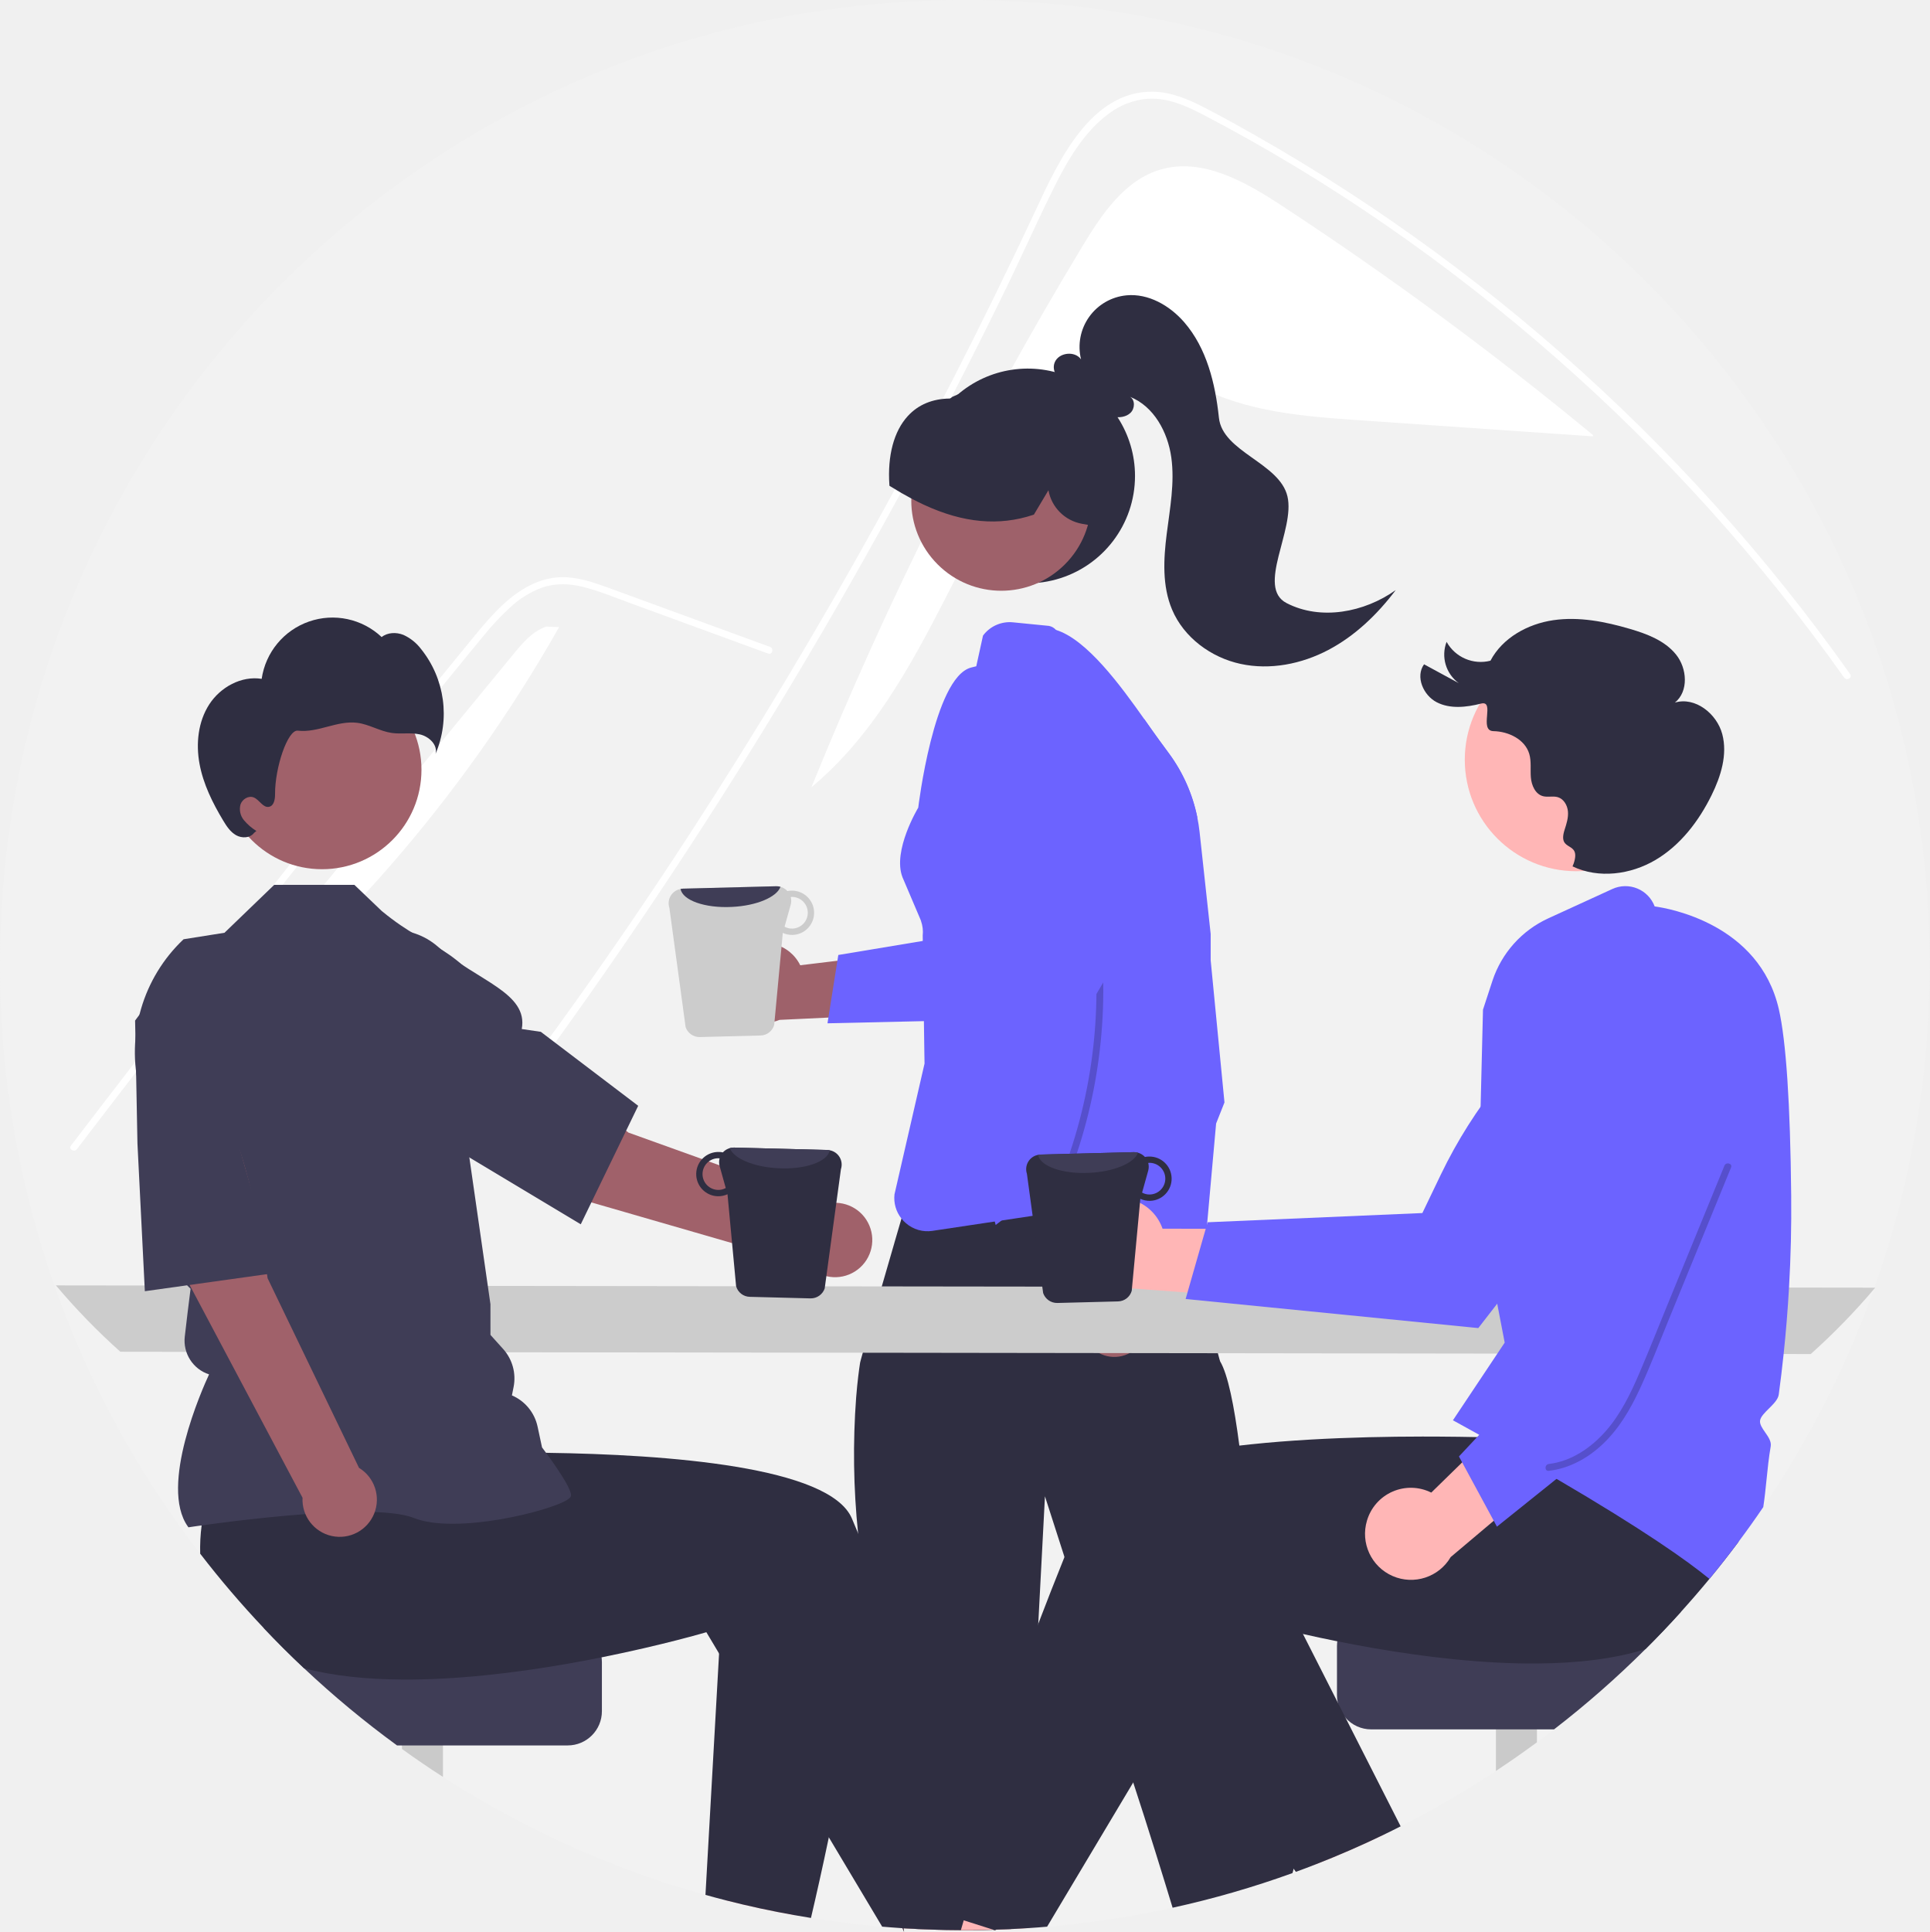
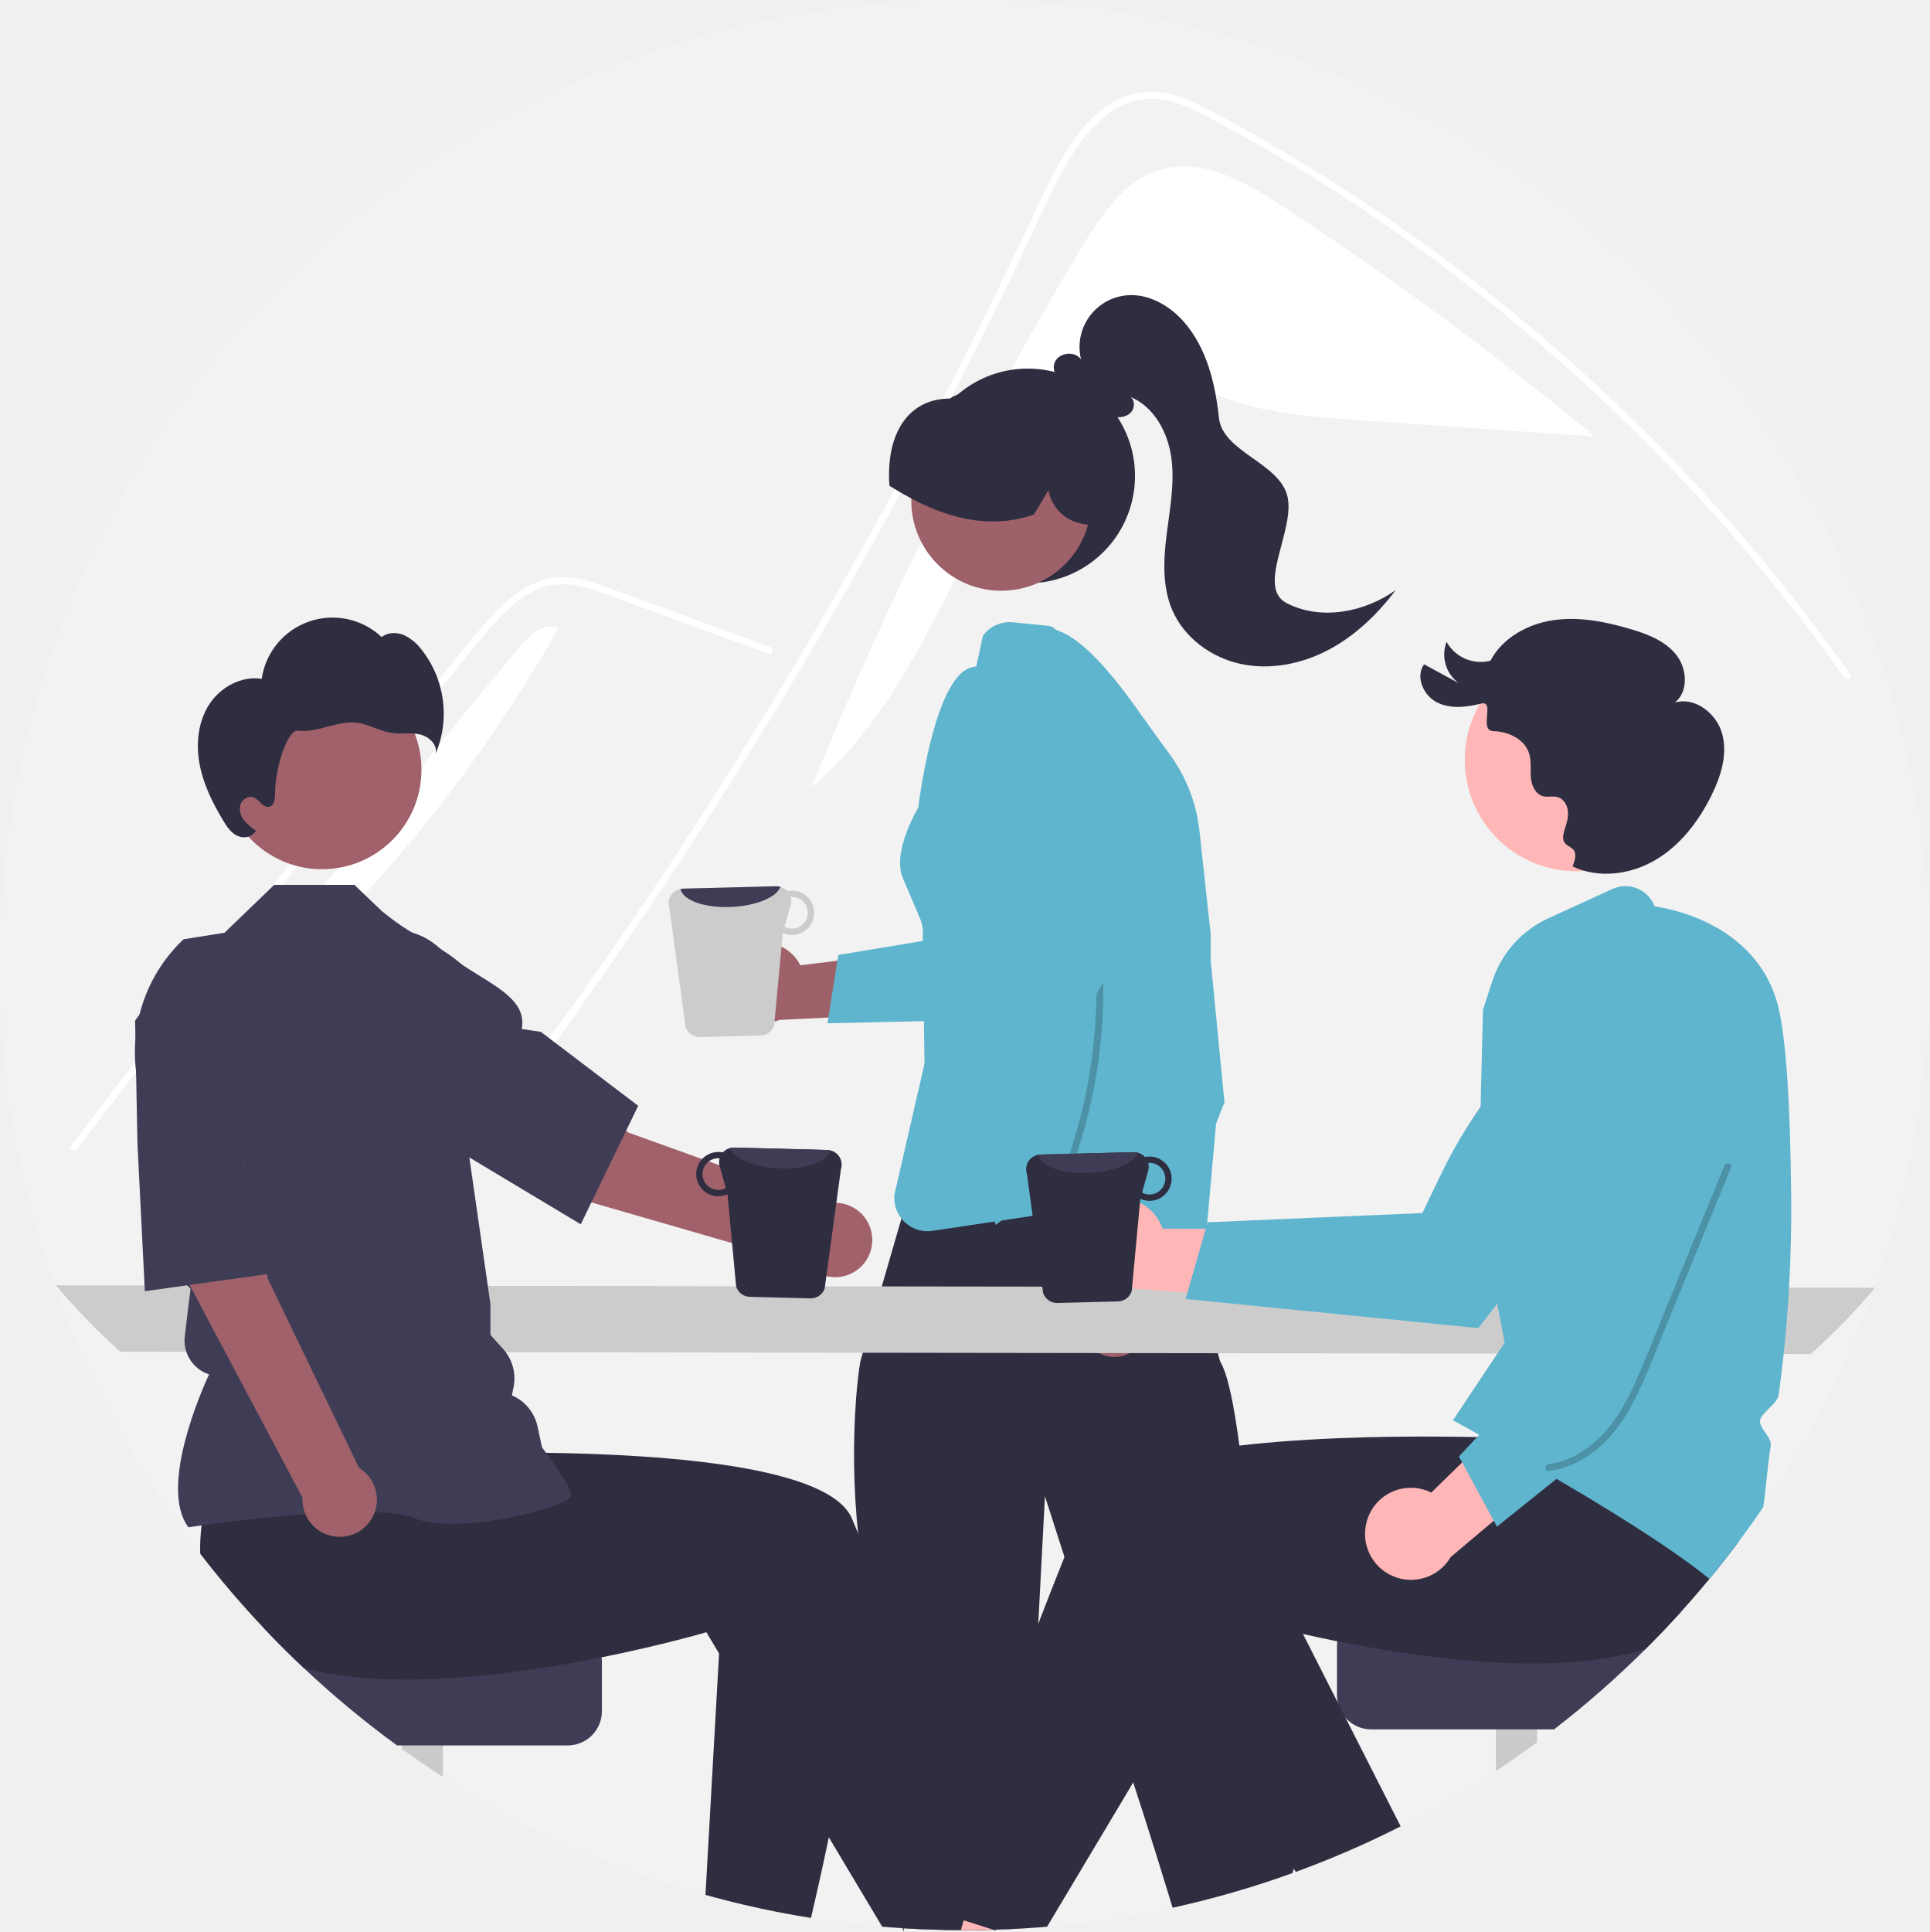
<svg xmlns="http://www.w3.org/2000/svg" data-name="Layer 1" width="842" height="842.8" viewBox="0 0 842 842.8">
  <path d="M1021,449.6a420.098,420.098,0,0,1-24.1,140.73c-.07.21-.14.4-.22.61v.01a419.102,419.102,0,0,1-48.3,95.08q-5.22,7.71-10.81,15.17-6.15,8.25-12.69,16.17-6.03,7.305-12.38,14.33-7.545,8.37-15.54,16.31a421.17,421.17,0,0,1-39.88,35q-3.69,2.865-7.46,5.63-8.775,6.48-17.9,12.5A417.418,417.418,0,0,1,790.15,825.3c-2.47,1.26-4.96,2.5-7.46,3.7q-14.505,7.005-29.6,12.89c-2.87,1.13-5.75,2.22-8.66,3.27-.49.19-.98.37-1.48.54a418.308,418.308,0,0,1-107.06,23.38q-3.81.345-7.63.58-4.05.285-8.11.46c-2.14.11-4.27.19-6.42.25-.44.02-.89.04-1.33.04q-4.335.135-8.7.17c-1.23.01-2.46.02-3.7.02-.58,0-1.16,0-1.74-.01q-12.585-.045-24.98-.82c-.17-.01-.34-.03-.51-.03-2.96-.2-5.91-.41-8.85-.67q-15.705-1.32-31.07-3.8-3.54-.555-7.06-1.2-15.285-2.7-30.17-6.51-4.425-1.125-8.8-2.35a418.627,418.627,0,0,1-114.54-51.46q-9.12-5.865-17.9-12.2c-.72-.5-1.43-1.02-2.14-1.54a422.135,422.135,0,0,1-40.59-33.67q-9.105-8.55-17.68-17.64A419.389,419.389,0,0,1,179,449.6c0-232.51,188.49-421,421-421S1021,217.09,1021,449.6Z" transform="translate(-179 -28.60001)" fill="#f2f2f2" />
  <path d="M651.36,135.928c8.429-13.941,18.418-28.827,34.061-33.379,18.115-5.272,36.724,5.201,52.509,15.535a1530.116,1530.116,0,0,1,136.171,100.329l-.048.541q-50.806-3.504-101.613-7.007c-24.472-1.688-49.784-3.608-71.411-15.185-8.206-4.393-16.206-10.261-25.505-10.67-11.553-.508-21.627,7.561-29.544,15.991-46.83,49.867-60.381,126.126-112.919,169.938A1667.327,1667.327,0,0,1,651.36,135.928Z" transform="translate(-179 -28.60001)" fill="#fff" />
  <path d="M363.505,558.892c5.179-6.539,7.295-8.071,12.403-14.67q62.39-80.692,117.283-166.835Q530.476,318.882,564.064,258.13q15.99-28.882,31.104-58.218Q606.896,177.166,618.1,154.148c2.136-4.383,4.212-8.786,6.277-13.199,4.867-10.378,9.643-20.806,14.771-31.044,5.844-11.668,12.957-23.9,23.688-31.739a32.319,32.319,0,0,1,16.837-6.479c8.736-.564,16.796,3.043,24.373,6.983,55.437,28.907,107.337,65.15,154.28,106.39A803.198,803.198,0,0,1,983.67,324.197c1.108,1.582,3.728.071,2.609-1.521q-6.605-9.34-13.471-18.479A805.459,805.459,0,0,0,842.276,167.418a810.7,810.7,0,0,0-75.659-55.548Q746.561,98.872,725.75,87.094c-6.993-3.96-14.016-7.869-21.159-11.537-7.003-3.597-14.439-6.831-22.439-6.952-27.225-.423-41.321,30.409-51.004,51.155q-4.564,9.794-9.239,19.527Q604.241,176.239,585.213,212.517q-11.743,22.398-24.001,44.535-38.147,68.933-81.09,135.076c-37.925,58.409-75.548,110.007-118.753,164.628C360.18,558.268,362.306,560.424,363.505,558.892Z" transform="translate(-179 -28.60001)" fill="#fff" />
  <path d="M514.185,313.716,473.623,298.88l-20.139-7.366c-6.559-2.399-13.102-5.13-19.883-6.848-5.995-1.519-12.086-1.767-17.996.229a41.477,41.477,0,0,0-14.037,8.701,113.91,113.91,0,0,0-11.513,12.295c-4.385,5.269-8.705,10.594-13.044,15.901q-26.863,32.853-53.376,65.991-26.512,33.138-52.669,66.557-26.221,33.501-52.081,67.282-3.168,4.138-6.33,8.281c-1.165,1.526-3.791.022-2.61-1.526q26.051-34.121,52.465-67.962,26.479-33.922,53.324-67.557,26.845-33.634,54.052-66.976,6.778-8.307,13.579-16.595c3.824-4.661,7.606-9.372,11.8-13.71,7.7-7.963,17.319-15,28.834-15.191,6.77-.112,13.322,2.036,19.612,4.312,6.781,2.453,13.546,4.952,20.318,7.429L504.777,307.066l10.211,3.735c1.812.663,1.029,3.585-.804,2.915Z" transform="translate(-179 -28.60001)" fill="#fff" />
  <path d="M403.096,313.864c3.993-4.86,8.31-9.949,14.282-11.923l5.576.22A632.461,632.461,0,0,1,254.498,494.745Q328.797,404.305,403.096,313.864Z" transform="translate(-179 -28.60001)" fill="#fff" />
  <path d="M674.243,236.212A46.82,46.82,0,1,1,593.713,203.738q.112-.112.225-.225c.375-.393.749-.787,1.142-1.161a.018.018,0,0,0,.019-.019c.487-.449.974-.899,1.48-1.33a46.807,46.807,0,0,1,77.664,35.208Z" transform="translate(-179 -28.60001)" fill="#2f2e41" />
  <circle cx="615.888" cy="247.045" r="39.26" transform="translate(-173.2978 479.2563) rotate(-45)" fill="#9e616a" />
  <path d="M643.94,209.29a44.272,44.272,0,0,0-46.23-8.96q-.345.135-.69.3c-.01,0-.01.01-.02.01-.75.31-1.51.63-2.24.98l-.45.22v.06c-.08.06-.17.13-.26.19a1.535,1.535,0,0,1-.65.36c-7.55.1-13.7,2.66-18.26,7.61-6.09,6.6-8.95,17.27-8.07,30.05l.02.39.34.22c3.22,2.01,6.27,3.78,9.21,5.33,1.74.93,3.43,1.78,5.11,2.56.2.09.4.19.6.28,17,7.85,32.55,9.27,47.49,4.3l.28-.09,6.35-10.64a18.136,18.136,0,0,0,14.6,14.63l2.64.47,3.87.68.16-.73C661.58,240.21,656.03,220.84,643.94,209.29Z" transform="translate(-179 -28.60001)" fill="#2f2e41" />
  <path d="M740.387,291.691c-13.36-6.896,3.822-31.923.37-46.556-3.453-14.633-28.317-19.339-29.901-34.291S705.546,180.472,695.68,169.127c-6.304-7.249-15.594-12.601-25.158-11.693a22.621,22.621,0,0,0-19.825,27.932c-2.723-3.858-9.77-3.022-11.515,1.367-1.551,3.902,1.875,8.628,5.907,8.973,5.276,6.515,11.317,13.43,19.582,14.744,2.663.423,5.655.113,7.6-1.754s2.096-5.601-.211-6.996c10.387,4.126,16.476,15.356,18.018,26.426,1.541,11.07-.591,22.27-1.996,33.357s-2.01,22.751,2.337,33.048c5.136,12.165,16.962,20.884,29.868,23.68s26.65.063,38.332-6.094C770.3,305.96,780.042,296.56,788,286.022,774.292,295.756,755.327,299.403,740.387,291.691Z" transform="translate(-179 -28.60001)" fill="#2f2e41" />
  <polygon points="409.593 428.003 382.475 613.181 530.504 602.024 486.197 419.853 409.593 428.003" fill="#ffb8b8" />
  <path d="M743.45,843.81a17.824,17.824,0,0,1-.5,1.89,414.801,414.801,0,0,1-52.3,15.11c-3.74-12.3-10.91-35.59-17.19-54.64-5.13-15.55-9.66-28.27-11.24-29.86-4.39-4.37,0-10.2,0-10.2l-18.75-58.29-8.52-26.48-2.92,55.63-4.24,80.58-.12,2.26s-5.84,17.49-2.92,20.41-2.92,14.59-2.92,14.59l-1.68,15.31c-2.14.11-4.27.19-6.42.25L613,870.6l-.6-.19q-4.335.135-8.7.17c-1.23.01-2.46.02-3.7.02-.58,0-1.16,0-1.74-.01q-12.585-.045-24.98-.82l-5.13-41.75-5.3-43.14s5.83-11.65,0-17.48c-3.51-3.51-1.75-8.61.22-12.11-1.22-5.41-2.89-13.73-5.14-26.05-.08-.41-.15-.83-.23-1.25q-1.065-5.865-1.91-11.5c-1-6.61-1.78-12.96-2.38-19.04a334.226,334.226,0,0,1-.84-59.27c.56-7.02,1.26-12.16,1.72-15.13.04-.28.47-1.85,1.17-4.33,1.1-3.97,2.91-10.27,4.94-17.32,1.08-3.74,2.22-7.69,3.35-11.62,1.97-6.81,3.93-13.56,5.51-19.02v-.03c1.39-4.79,2.5-8.57,3.08-10.55.28-.97.43-1.5.43-1.5s.31-.07.9-.2c1.83-.42,6.35-1.43,12.61-2.78,6.53-1.38,14.94-3.13,24.18-4.91,7.91-1.52,16.43-3.07,24.9-4.46,3.04-.49,6.08-.97,9.08-1.42,18.53-2.76,35.54-4.33,43.6-2.54a15.016,15.016,0,0,1,1.65.45,8.207,8.207,0,0,1,1.57.71c.25.15,2.67,9.59,5.76,21.89.03.12.06.25.09.37.93,3.72,1.92,7.68,2.93,11.73,1.03,4.13,2.07,8.34,3.09,12.44,3.03,12.18,5.83,23.45,7.27,28.97.55,2.14.91,3.41.99,3.55,3.38,5.63,6.14,19.43,8.38,36.74,2,15.45,3.59,33.7,4.82,51.43.61,8.77,1.13,17.42,1.57,25.54,1.49,27.32,2.09,48.65,2.09,48.65s2.23,17.78,6.66,26.17a12.757,12.757,0,0,0,2.07,2.97c2.95,2.95,3.29,5.51,2.9,7.33a6.057,6.057,0,0,1-1.04,2.38,3.943,3.943,0,0,1-.39.49,11.349,11.349,0,0,0,2.92,10.2C744.2,837.23,743.97,841.31,743.45,843.81Z" transform="translate(-179 -28.60001)" fill="#2f2e41" />
-   <path d="M694.96,397.21q-.255-1.89-.54-3.81c-.11-.82-.24-1.64-.36-2.45-1.27-8.18,4.02-15.18-2.83-20.84a14.54,14.54,0,0,1-3.83-4.78l-1.57-3.16-2.89-5.86-6.32-12.74-1.09-2.19a14.04,14.04,0,0,0-1.06-1.79,14.447,14.447,0,0,0-4.51-4.22l-15.7-9.36a14.488,14.488,0,0,1-5.62-6.09l-.39-.8c-1.73-3.55-4.83-12.04-8.5-15.73l-.01-.01a5.38,5.38,0,0,0-3.08-1.75L621.03,300.08a14.494,14.494,0,0,0-13.11,5.79l-.43,1.95-2.51,11.43-.14.03c-.74.17-1.48.34-2.21.55-16.21,4.43-22.97,61.1-22.97,61.1s-11.35,18.73-6.89,30.32l7.96,18.69a2.253,2.253,0,0,1,.14.44,14.39,14.39,0,0,1,.74,6.35l.01.73.02,1.61.06,4.13.19,13.7.24,17.15.21,14.61.07,3.89L569.3,549.6a14.351,14.351,0,0,0,3.03,10.57l.01.01a13.429,13.429,0,0,0,.92,1.06l.01.01c.31.32.63.61.96.9a14.382,14.382,0,0,0,11.66,3.39l1.75-.27h.01l25.4-3.81h.02l2.94-.44h.02l28.43-4.27h.02l4.87-.74c.39-.05.77-.1,1.16-.13l26.03-1.79a14.668,14.668,0,0,0,1.78-.23h.01a14.54,14.54,0,0,0,10.47-8.37,12.885,12.885,0,0,0,.89-2.67,15.044,15.044,0,0,0,.37-3.03l.29-24.52.99-79.24a14.264,14.264,0,0,1,2.18-7.47C697.13,422.8,696.72,410.46,694.96,397.21Z" transform="translate(-179 -28.60001)" fill="#6c63ff" />
+   <path d="M694.96,397.21q-.255-1.89-.54-3.81c-.11-.82-.24-1.64-.36-2.45-1.27-8.18,4.02-15.18-2.83-20.84a14.54,14.54,0,0,1-3.83-4.78l-1.57-3.16-2.89-5.86-6.32-12.74-1.09-2.19a14.04,14.04,0,0,0-1.06-1.79,14.447,14.447,0,0,0-4.51-4.22l-15.7-9.36a14.488,14.488,0,0,1-5.62-6.09l-.39-.8c-1.73-3.55-4.83-12.04-8.5-15.73l-.01-.01a5.38,5.38,0,0,0-3.08-1.75L621.03,300.08a14.494,14.494,0,0,0-13.11,5.79l-.43,1.95-2.51,11.43-.14.03c-.74.17-1.48.34-2.21.55-16.21,4.43-22.97,61.1-22.97,61.1s-11.35,18.73-6.89,30.32l7.96,18.69a2.253,2.253,0,0,1,.14.44,14.39,14.39,0,0,1,.74,6.35l.01.73.02,1.61.06,4.13.19,13.7.24,17.15.21,14.61.07,3.89L569.3,549.6a14.351,14.351,0,0,0,3.03,10.57l.01.01a13.429,13.429,0,0,0,.92,1.06l.01.01c.31.32.63.61.96.9a14.382,14.382,0,0,0,11.66,3.39l1.75-.27h.01l25.4-3.81h.02l2.94-.44h.02l28.43-4.27h.02l4.87-.74c.39-.05.77-.1,1.16-.13l26.03-1.79a14.668,14.668,0,0,0,1.78-.23h.01a14.54,14.54,0,0,0,10.47-8.37,12.885,12.885,0,0,0,.89-2.67,15.044,15.044,0,0,0,.37-3.03l.29-24.52.99-79.24a14.264,14.264,0,0,1,2.18-7.47C697.13,422.8,696.72,410.46,694.96,397.21Z" transform="translate(-179 -28.60001)" fill="#5fb5ce" />
  <path d="M651.317,608.843a14.049,14.049,0,0,1,13.786-16.553l16.24-47.209,15.834,20.551-17.849,41.68a14.125,14.125,0,0,1-28.011,1.531Z" transform="translate(-179 -28.60001)" fill="#9e616a" />
-   <path d="M713.28,509.52l-3.65,9.2-5.1,56.91a16.048,16.048,0,0,0-4.49,1.89,15.759,15.759,0,0,0-6.65,18.42l1.5,4.5-11.15-3.43-18.33-5.63L643.8,584.74,647.46,572.87a17.617,17.617,0,0,0-2.98-16.12,17.439,17.439,0,0,0-1.41-1.59l1.37-10.25.81-6.09-9.89,7.51-19.34,14.69h-.01l-2.56,1.95s-.14-.52-.4-1.51c-.49-1.91-1.41-5.57-2.59-10.67a648.089,648.089,0,0,1-12.89-77.09c-.6-5.84-1.12-11.82-1.54-17.89-.43-6.25-.75-12.59-.92-18.97-1.44-51.93,6.54-106.37,39.89-134.21a15.911,15.911,0,0,1,4.75.76c13.5,4.15,28.31,24.43,38.55,38.94,2.42,3.43,4.58,6.53,6.41,9.02l4.43,6.03a70.566,70.566,0,0,1,12.27,27.71q.645,3.18,1.01,6.44l4.84,44.52v11.47Z" transform="translate(-179 -28.60001)" fill="#6c63ff" />
+   <path d="M713.28,509.52l-3.65,9.2-5.1,56.91a16.048,16.048,0,0,0-4.49,1.89,15.759,15.759,0,0,0-6.65,18.42l1.5,4.5-11.15-3.43-18.33-5.63L643.8,584.74,647.46,572.87a17.617,17.617,0,0,0-2.98-16.12,17.439,17.439,0,0,0-1.41-1.59l1.37-10.25.81-6.09-9.89,7.51-19.34,14.69h-.01l-2.56,1.95s-.14-.52-.4-1.51c-.49-1.91-1.41-5.57-2.59-10.67a648.089,648.089,0,0,1-12.89-77.09c-.6-5.84-1.12-11.82-1.54-17.89-.43-6.25-.75-12.59-.92-18.97-1.44-51.93,6.54-106.37,39.89-134.21a15.911,15.911,0,0,1,4.75.76c13.5,4.15,28.31,24.43,38.55,38.94,2.42,3.43,4.58,6.53,6.41,9.02l4.43,6.03a70.566,70.566,0,0,1,12.27,27.71q.645,3.18,1.01,6.44l4.84,44.52v11.47Z" transform="translate(-179 -28.60001)" fill="#5fb5ce" />
  <path d="M203.39,589.327a289.005,289.005,0,0,0,28.12,28.95l737.58,1a289.004,289.004,0,0,0,28.12-28.95Z" transform="translate(-179 -28.60001)" fill="#ccc" />
  <path d="M603.7,870.58c-1.23.01-2.46.02-3.7.02-.58,0-1.16,0-1.74-.01q-12.585-.045-24.98-.82l.2,1.63-.71-1.66-15.85-36.9,11.23-4.82,20.6-8.85L595,840.66l5.98,20.58,1.78,6.1Z" transform="translate(-179 -28.60001)" fill="#ffb6b6" />
  <path d="M530.27,827.74l-4.48,36.33q-15.285-2.7-30.17-6.51V827.75Z" transform="translate(-179 -28.60001)" fill="#ffb6b6" />
  <path d="M372.28,760.78v42.97q-9.12-5.865-17.9-12.2V760.78Z" transform="translate(-179 -28.60001)" fill="#cacaca" />
  <path d="M441.63,753.62v21.47a14.924,14.924,0,0,1-14.91,14.92H352.24a422.135,422.135,0,0,1-40.59-33.67q-9.105-8.55-17.68-17.64H426.72a14.93,14.93,0,0,1,14.91,14.92Z" transform="translate(-179 -28.60001)" fill="#3f3d56" />
  <path d="M616.18,869.59l-2.45.78L613,870.6l-.6-.19q-4.335.135-8.7.17c-1.23.01-2.46.02-3.7.02-.58,0-1.16,0-1.74-.01q-12.585-.045-24.98-.82l.2,1.63-.71-1.66c-2.96-.2-5.91-.41-8.85-.67L540.65,830.1l-47.89-80.19-5.55-9.29s-18.93,5.6-45.72,10.97c-20.19,4.06-44.84,7.97-69.21,9.25-6.01.32-12,.48-17.9.43-15.25-.1-29.9-1.53-42.73-4.93q-9.105-8.55-17.68-17.64a421.224,421.224,0,0,1-27.62-32.33,78.015,78.015,0,0,1,.63-12.34c.09-.68.18-1.37.29-2.07L270,645.6l20.28-2.68,30.86-4.08,33.43-4.42,3.68,28.82s26.03-1.32,59.01-.88c52.97.72,123.85,6,133.45,28.66.9,2.13,1.8,4.28,2.7,6.43,18.64,44.65,35.76,92.22,47.39,126.02,2.22,6.44,4.23,12.37,6.02,17.69C612.73,858.73,616.18,869.59,616.18,869.59Z" transform="translate(-179 -28.60001)" fill="#2f2e41" />
  <path d="M559.48,716.57q-.735,6.36-1.55,12.67c-4.8,37.21-11.41,72.75-17.28,100.86-2.87,13.72-5.57,25.66-7.8,35.17q-3.54-.555-7.06-1.2-15.285-2.7-30.17-6.51-4.425-1.125-8.8-2.35l5.94-105.3,1.96-34.83,61.07,1.41Z" transform="translate(-179 -28.60001)" fill="#2f2e41" />
  <path d="M657.675,553.699A19.952,19.952,0,0,1,686.261,564.6l70.903.084-20.32,30.735-64.215-4.792a20.06,20.06,0,0,1-14.953-36.928Z" transform="translate(-179 -28.60001)" fill="#ffb6b6" />
-   <path d="M696.331,595.264,824.028,607.95l.337-.431c.644-.823,64.566-82.646,75.305-102.124a58.891,58.891,0,0,0,6.82-38.571l-.073-.324-.254-.215a29.885,29.885,0,0,0-37.369-.819,211.683,211.683,0,0,0-61.088,75.483l-8.08,16.821-93.71,4.02Z" transform="translate(-179 -28.60001)" fill="#6c63ff" />
+   <path d="M696.331,595.264,824.028,607.95l.337-.431c.644-.823,64.566-82.646,75.305-102.124a58.891,58.891,0,0,0,6.82-38.571l-.073-.324-.254-.215a29.885,29.885,0,0,0-37.369-.819,211.683,211.683,0,0,0-61.088,75.483l-8.08,16.821-93.71,4.02Z" transform="translate(-179 -28.60001)" fill="#5fb5ce" />
  <path d="M647.08,825.84l-18.82,43.82q-4.05.285-8.11.46c-2.14.11-4.27.19-6.42.25L613,870.6l-.6-.19q-4.335.135-8.7.17c-1.23.01-2.46.02-3.7.02-.58,0-1.16,0-1.74-.01l1.25-4.28,1.47-5.07,5.84-20.08,8.43-28.99,12.54,5.38Z" transform="translate(-179 -28.60001)" fill="#ffb6b6" />
  <path d="M782.69,829q-14.505,7.005-29.6,12.89l-9.84-16.55,31.72-13.93Z" transform="translate(-179 -28.60001)" fill="#ffb6b6" />
  <path d="M849.62,753.78v34.86q-8.775,6.48-17.9,12.5V753.78Z" transform="translate(-179 -28.60001)" fill="#cacaca" />
  <path d="M912.5,731.7q-7.545,8.37-15.54,16.31a421.17,421.17,0,0,1-39.88,35h-79.8a14.879,14.879,0,0,1-11.19-5.07l-.01-.03a14.727,14.727,0,0,1-3.36-6.6l-.01-.02a15.302,15.302,0,0,1-.34-3.2V746.62a14.93,14.93,0,0,1,14.91-14.92Z" transform="translate(-179 -28.60001)" fill="#3f3d56" />
  <path d="M945.38,647.9l-8.65,37.06a77.902,77.902,0,0,1,.84,16.24q-6.15,8.25-12.69,16.17-6.03,7.305-12.38,14.33-7.545,8.37-15.54,16.31c-13.88,4.36-30.24,6.14-47.34,6.26-5.9.05-11.89-.11-17.9-.43-24.37-1.28-49.02-5.19-69.21-9.25-5.34-1.06-10.36-2.14-14.98-3.19-8.75-1.97-16.07-3.81-21.37-5.21-5.97-1.56-9.37-2.57-9.37-2.57l-22.71,38.03-20.62,34.52-37.57,62.91q-3.81.345-7.63.58-4.05.285-8.11.46c-2.14.11-4.27.19-6.42.25L613,870.6l-.6-.19-9.64-3.07-3.25-1.03-11.69-3.72s2.61-8.22,7.18-21.93c1.68-5.03,3.62-10.81,5.8-17.19,7.87-23.06,18.78-54.03,31.23-86.5,3.69-9.64,7.51-19.42,11.44-29.15,3.22-7.99,6.5-15.95,9.82-23.8,5.77-13.61,33.65-20.95,66.48-24.8,1.67-.19,3.35-.38,5.04-.56,16.73-1.76,34.48-2.67,51.08-3.09,8.31-.21,16.33-.29,23.79-.3q3.615,0,7.03.02h.01c6.15.03,11.81.12,16.79.22.97.02,1.91.05,2.83.07h.01c.62.01,1.23.03,1.83.04,10.89.28,17.57.62,17.57.62l2.59-20.32.53-4.1.5-3.9v-.01l.06-.49.41-.01,7.2-.14,60.52-1.18,33.06-.65Z" transform="translate(-179 -28.60001)" fill="#2f2e41" />
  <path d="M790.15,825.3c-2.47,1.26-4.96,2.5-7.46,3.7q-14.505,7.005-29.6,12.89c-2.87,1.13-5.75,2.22-8.66,3.27-.32-.45-.65-.9-.98-1.35-13.88-19.05-31.52-44.19-49.37-72.16-7.47-11.7-14.98-23.9-22.27-36.36l52.78-24.64,5.92-2.76,17.02,33.51,15.18,29.89,3.38,6.65Z" transform="translate(-179 -28.60001)" fill="#2f2e41" />
  <circle cx="687.762" cy="331.426" r="48.625" fill="#ffb6b6" />
  <path d="M865.153,406.54c11.369,5.455,25.362,3.607,36.216-2.811s18.842-16.884,24.424-28.191c4.088-8.281,7.058-17.764,4.691-26.69s-11.812-16.406-20.66-13.762c6.062-4.881,5.355-14.947.457-20.995s-12.627-8.956-20.095-11.148c-10.838-3.181-22.226-5.426-33.404-3.799s-22.182,7.679-27.442,17.675a17.039,17.039,0,0,1-19.144-8.221,15.437,15.437,0,0,0,5.307,18.009l-15.138-8.213c-3.859,5.349-.352,13.508,5.506,16.538s12.94,2.222,19.334.603-1.15,11.884,5.445,12.014,13.728,3.581,15.616,9.901c.989,3.31.413,6.865.704,10.307s1.941,7.261,5.277,8.158c2.108.567,4.414-.184,6.504.445,2.591.78,4.171,3.552,4.399,6.248s-.618,5.355-1.452,7.929c-3.3,10.172,7.29,4.47,3.99,14.642Z" transform="translate(-179 -28.60001)" fill="#2f2e41" />
-   <path d="M960.56,550.17c-.4-40.16-2.22-67.53-5.4-81.36-8.54-37.18-47.99-43.96-54.17-44.8a13.645,13.645,0,0,0-18.45-7.61l-28.03,12.84a45.664,45.664,0,0,0-24.27,27.1l-4.16,12.7-2.09,85.23,6.9,35.85.01.02,4.65,24.15-3.2,4.8-18.27,27.4-.31.48-.01.01-.8,1.19c1.11.61,2.21,1.21,3.29,1.81q4.2,2.31,8.19,4.53c.64.36,1.27.71,1.9,1.07h.01c.4.22.8.44,1.19.66Q842.51,664.61,854.79,671.75c1.14.66,2.27,1.32,3.38,1.97,37.8,22.11,56.96,35.65,66.71,43.65q6.54-7.92,12.69-16.17,5.58-7.455,10.81-15.17c.61-4.02,1.02-8.04,1.42-11.98.48-4.74.98-9.65,1.82-14.48.37-2.14-1.05-4.17-2.42-6.13-1.27-1.83-2.47-3.55-2.22-5.17.26-1.67,2.1-3.49,3.89-5.26,1.95-1.94,3.97-3.94,4.26-6.05q1.2-8.82,2.13-17.7,1.53-14.445,2.35-28.98Q960.765,570.21,960.56,550.17Z" transform="translate(-179 -28.60001)" fill="#6c63ff" />
+   <path d="M960.56,550.17c-.4-40.16-2.22-67.53-5.4-81.36-8.54-37.18-47.99-43.96-54.17-44.8a13.645,13.645,0,0,0-18.45-7.61l-28.03,12.84a45.664,45.664,0,0,0-24.27,27.1l-4.16,12.7-2.09,85.23,6.9,35.85.01.02,4.65,24.15-3.2,4.8-18.27,27.4-.31.48-.01.01-.8,1.19c1.11.61,2.21,1.21,3.29,1.81q4.2,2.31,8.19,4.53c.64.36,1.27.71,1.9,1.07h.01c.4.22.8.44,1.19.66Q842.51,664.61,854.79,671.75c1.14.66,2.27,1.32,3.38,1.97,37.8,22.11,56.96,35.65,66.71,43.65q6.54-7.92,12.69-16.17,5.58-7.455,10.81-15.17c.61-4.02,1.02-8.04,1.42-11.98.48-4.74.98-9.65,1.82-14.48.37-2.14-1.05-4.17-2.42-6.13-1.27-1.83-2.47-3.55-2.22-5.17.26-1.67,2.1-3.49,3.89-5.26,1.95-1.94,3.97-3.94,4.26-6.05q1.2-8.82,2.13-17.7,1.53-14.445,2.35-28.98Q960.765,570.21,960.56,550.17Z" transform="translate(-179 -28.60001)" fill="#5fb5ce" />
  <path d="M775.462,691.93a19.952,19.952,0,0,1,28.05-12.213L854.227,630.166l6.987,36.176-49.231,41.508a20.06,20.06,0,0,1-36.522-15.92Z" transform="translate(-179 -28.60001)" fill="#ffb6b6" />
-   <path d="M832.163,694.578l100.109-80.286-.061-.543c-.116-1.039-11.699-104.222-17.654-125.652a58.89,58.89,0,0,0-22.116-32.328l-.279-.18-.332.024a29.885,29.885,0,0,0-27.271,25.561,211.683,211.683,0,0,0,9.171,96.671l5.997,17.671-64.138,68.441Z" transform="translate(-179 -28.60001)" fill="#6c63ff" />
+   <path d="M832.163,694.578l100.109-80.286-.061-.543c-.116-1.039-11.699-104.222-17.654-125.652a58.89,58.89,0,0,0-22.116-32.328l-.279-.18-.332.024a29.885,29.885,0,0,0-27.271,25.561,211.683,211.683,0,0,0,9.171,96.671l5.997,17.671-64.138,68.441Z" transform="translate(-179 -28.60001)" fill="#5fb5ce" />
  <circle cx="140.514" cy="335.79" r="43.388" fill="#a0616a" />
  <path d="M261.221,694.864l-.237-.332c-12.639-17.695,6.37-60.216,9.237-66.38h0a15.475,15.475,0,0,1-10.592-16.527l1.236-10.506,1.288-10.305-9.229-9.229-.026-.23-5.311-46.474-7.723-30.868A67.768,67.768,0,0,1,259.099,438.337l17.851-2.834L298.644,414.6h34.984l11.995,11.461c23.583,19.331,29.182,10.933,55.775,47.324l-19.041,50.165L393,597.537l.006,13.39,5.543,6.16a19.17,19.17,0,0,1,4.547,16.582l-.729,3.645h0a19.17,19.17,0,0,1,11.193,13.603l1.947,9.085c1.666,2.198,12.66,16.857,12.66,20.865,0,.602-.444,1.183-1.397,1.828-7.492,5.073-48.904,15.417-67.233,8.082-19.523-7.806-97.132,3.904-97.914,4.024Z" transform="translate(-179 -28.60001)" fill="#3f3d56" />
  <path d="M239.178,518.859l36.076-7.062c13.342,19.925,20.505,74.407,20.505,74.407l39.886,82.719a16.23,16.23,0,1,1-24.636,13.049l-52.022-98.007Z" transform="translate(-179 -28.60001)" fill="#a0616a" />
  <path d="M238.976,527.419l-1.026-53.62,16.977-22.713a29.845,29.845,0,0,1,29.379-11.371h0A29.775,29.775,0,0,1,308.125,472.659c-2.882,22.705-9.424,51.118-24.225,57.547l-.15.065,15.34,53.649-56.888,7.947Z" transform="translate(-179 -28.60001)" fill="#3f3d56" />
  <path d="M453.239,522.681s-43.295-33.841-66.776-38.702l-20.783,30.323,56.207,34.445,109.431,31.641a16.231,16.231,0,1,0,8.347-26.661Z" transform="translate(-179 -28.60001)" fill="#a0616a" />
  <path d="M377.069,529.481l-45.119-28.99-9.421-26.746a29.845,29.845,0,0,1,6.904-30.737h0a29.775,29.775,0,0,1,40.626-1.453c17.26,15.03,39.503,20.068,36.606,35.943l8.31,1.214,42.493,32.272-25.059,51.686Z" transform="translate(-179 -28.60001)" fill="#3f3d56" />
  <path d="M270.3,335.881c4.872-7.537,14.015-12.561,22.878-11.149a31.242,31.242,0,0,1,52.347-18.222c2.61-2.076,6.403-2.186,9.5-.951a20.032,20.032,0,0,1,7.718,6.195,44.957,44.957,0,0,1,6.291,45.736c1.083-3.938-2.863-7.642-6.851-8.526-3.987-.884-8.169-.048-12.213-.623-5.182-.737-9.841-3.744-15.031-4.42-4.362-.569-8.749.55-13.003,1.671-4.254,1.121-8.629,2.264-12.998,1.745-4.369-.519-9.996,16.037-9.92,27.698.014,2.21-.441,5.047-2.6,5.516-2.659.577-4.201-3.093-6.732-4.093-2.255-.891-4.959.76-5.744,3.055a7.635,7.635,0,0,0,1.458,6.837,22.562,22.562,0,0,0,5.47,4.745l-1.043.867c-1.734,2.291-5.331,2.39-7.831.973-2.499-1.417-4.142-3.939-5.622-6.402-4.624-7.691-8.681-15.887-10.313-24.712S265.428,343.419,270.3,335.881Z" transform="translate(-179 -28.60001)" fill="#2f2e41" />
  <path d="M651.335,408.797a220.462,220.462,0,0,1,6.042,56.014,223.7,223.7,0,0,1-8.207,55.75A217.798,217.798,0,0,1,638.363,550.579c-.78,1.748,1.805,3.276,2.59,1.514a223.545,223.545,0,0,0,16.453-54.936,227.007,227.007,0,0,0,2.079-57.335,222.954,222.954,0,0,0-5.257-31.822c-.452-1.876-3.346-1.082-2.893.798Z" transform="translate(-179 -28.60001)" opacity="0.2" />
  <path d="M931.428,537.102,906.35,598.32c-4.036,9.852-7.952,19.765-12.153,29.549-3.782,8.809-8.095,17.657-14.46,24.919-6.425,7.33-15.068,13.28-24.941,14.443-1.894.223-1.917,3.226,0,3,9.019-1.062,17.103-5.546,23.631-11.747,7.06-6.705,12.035-15.246,16.096-24.012,4.527-9.769,8.376-19.871,12.457-29.832l12.822-31.299,14.519-35.442c.731-1.785-2.17-2.563-2.893-.798Z" transform="translate(-179 -28.60001)" opacity="0.2" />
  <path d="M634.16,592.668a6.416,6.416,0,0,0,6.183,4.331l26.492-.682a6.329,6.329,0,0,0,5.981-4.657l3.749-40.087a9.794,9.794,0,0,0,4.238.871,9.661,9.661,0,1,0-.485-19.317,8.184,8.184,0,0,0-1.736.181,6.548,6.548,0,0,0-4.874-2.103l-40.751,1.052a5.852,5.852,0,0,0-1.005.125,6.365,6.365,0,0,0-4.873,8.265Zm43.173-43.817,2.668-9.553a6.506,6.506,0,0,0,.02-3.375c.129-0.0.244-.062.373-.062a6.91,6.91,0,0,1,.324,13.817A6.505,6.505,0,0,1,677.333,548.851Z" transform="translate(-179 -28.60001)" fill="#2f2e41" />
  <path d="M631.952,532.382c.868,4.964,10.629,8.454,22.366,7.847,10.793-.497,19.617-4.287,21.234-8.779a6.025,6.025,0,0,0-1.844-.246l-40.751,1.052A5.852,5.852,0,0,0,631.952,532.382Z" transform="translate(-179 -28.60001)" fill="#3f3d56" />
  <path d="M545.922,538.646a6.365,6.365,0,0,0-4.873-8.265,5.852,5.852,0,0,0-1.005-.125l-40.751-1.052a6.548,6.548,0,0,0-4.874,2.103,8.184,8.184,0,0,0-1.736-.181,9.661,9.661,0,0,0-.485,19.317,9.794,9.794,0,0,0,4.238-.871l3.749,40.087a6.329,6.329,0,0,0,5.981,4.657l26.492.682a6.416,6.416,0,0,0,6.183-4.331ZM492.282,547.679a6.91,6.91,0,0,1,.324-13.817c.129 0.0.244.062.373.062a6.506,6.506,0,0,0,.02,3.375l2.668,9.553A6.505,6.505,0,0,1,492.282,547.679Z" transform="translate(-179 -28.60001)" fill="#2f2e41" />
  <path d="M541.048,530.382c-.868,4.964-10.629,8.454-22.366,7.847-10.793-.497-19.617-4.287-21.234-8.779a6.025,6.025,0,0,1,1.844-.246l40.751,1.052A5.852,5.852,0,0,1,541.048,530.382Z" transform="translate(-179 -28.60001)" fill="#3f3d56" />
  <path d="M502.429,443.301a17.294,17.294,0,0,1,25.742,6.374l61.014-7.381-14.253,28.58-55.755,2.628a17.388,17.388,0,0,1-16.748-30.201Z" transform="translate(-179 -28.60001)" fill="#9e616a" />
-   <path d="M701.41,385.09c-1.8,3.53-3.99,7.64-6.45,12.12-8.64,15.79-20.51,36.17-29.65,51.68-7.81,13.23-13.64,22.93-13.8,23.2l-.25.4-53.69,1.21-11.52.26-3.92.09-42.07.95.4-2.5,3.93-24.78.4-2.53,36.85-6.12,13.47-2.23,29.88-4.96,5.19-15.32a183.457,183.457,0,0,1,44.62-71.37c.59-.57,1.19-1.11,1.82-1.62.55-.44,1.11-.86,1.68-1.24,2.42,3.43,4.58,6.53,6.41,9.02l4.43,6.03A70.566,70.566,0,0,1,701.41,385.09Z" transform="translate(-179 -28.60001)" fill="#6c63ff" />
+   <path d="M701.41,385.09c-1.8,3.53-3.99,7.64-6.45,12.12-8.64,15.79-20.51,36.17-29.65,51.68-7.81,13.23-13.64,22.93-13.8,23.2l-.25.4-53.69,1.21-11.52.26-3.92.09-42.07.95.4-2.5,3.93-24.78.4-2.53,36.85-6.12,13.47-2.23,29.88-4.96,5.19-15.32a183.457,183.457,0,0,1,44.62-71.37c.59-.57,1.19-1.11,1.82-1.62.55-.44,1.11-.86,1.68-1.24,2.42,3.43,4.58,6.53,6.41,9.02l4.43,6.03A70.566,70.566,0,0,1,701.41,385.09Z" transform="translate(-179 -28.60001)" fill="#5fb5ce" />
  <path d="M478.16,476.668a6.416,6.416,0,0,0,6.183,4.331l26.492-.682a6.329,6.329,0,0,0,5.981-4.657l3.749-40.087a9.794,9.794,0,0,0,4.238.871,9.661,9.661,0,0,0-.485-19.317,8.184,8.184,0,0,0-1.736.181,6.548,6.548,0,0,0-4.874-2.103l-40.751,1.052a5.852,5.852,0,0,0-1.005.125,6.365,6.365,0,0,0-4.873,8.265Zm43.173-43.817,2.668-9.553a6.506,6.506,0,0,0,.02-3.375c.129-0.0.244-.062.373-.062a6.91,6.91,0,0,1,.324,13.817A6.505,6.505,0,0,1,521.333,432.851Z" transform="translate(-179 -28.60001)" fill="#ccc" />
  <path d="M475.952,416.382c.868,4.964,10.629,8.454,22.366,7.847,10.793-.497,19.617-4.287,21.234-8.779a6.025,6.025,0,0,0-1.844-.246l-40.751,1.052A5.852,5.852,0,0,0,475.952,416.382Z" transform="translate(-179 -28.60001)" fill="#3f3d56" />
</svg>
